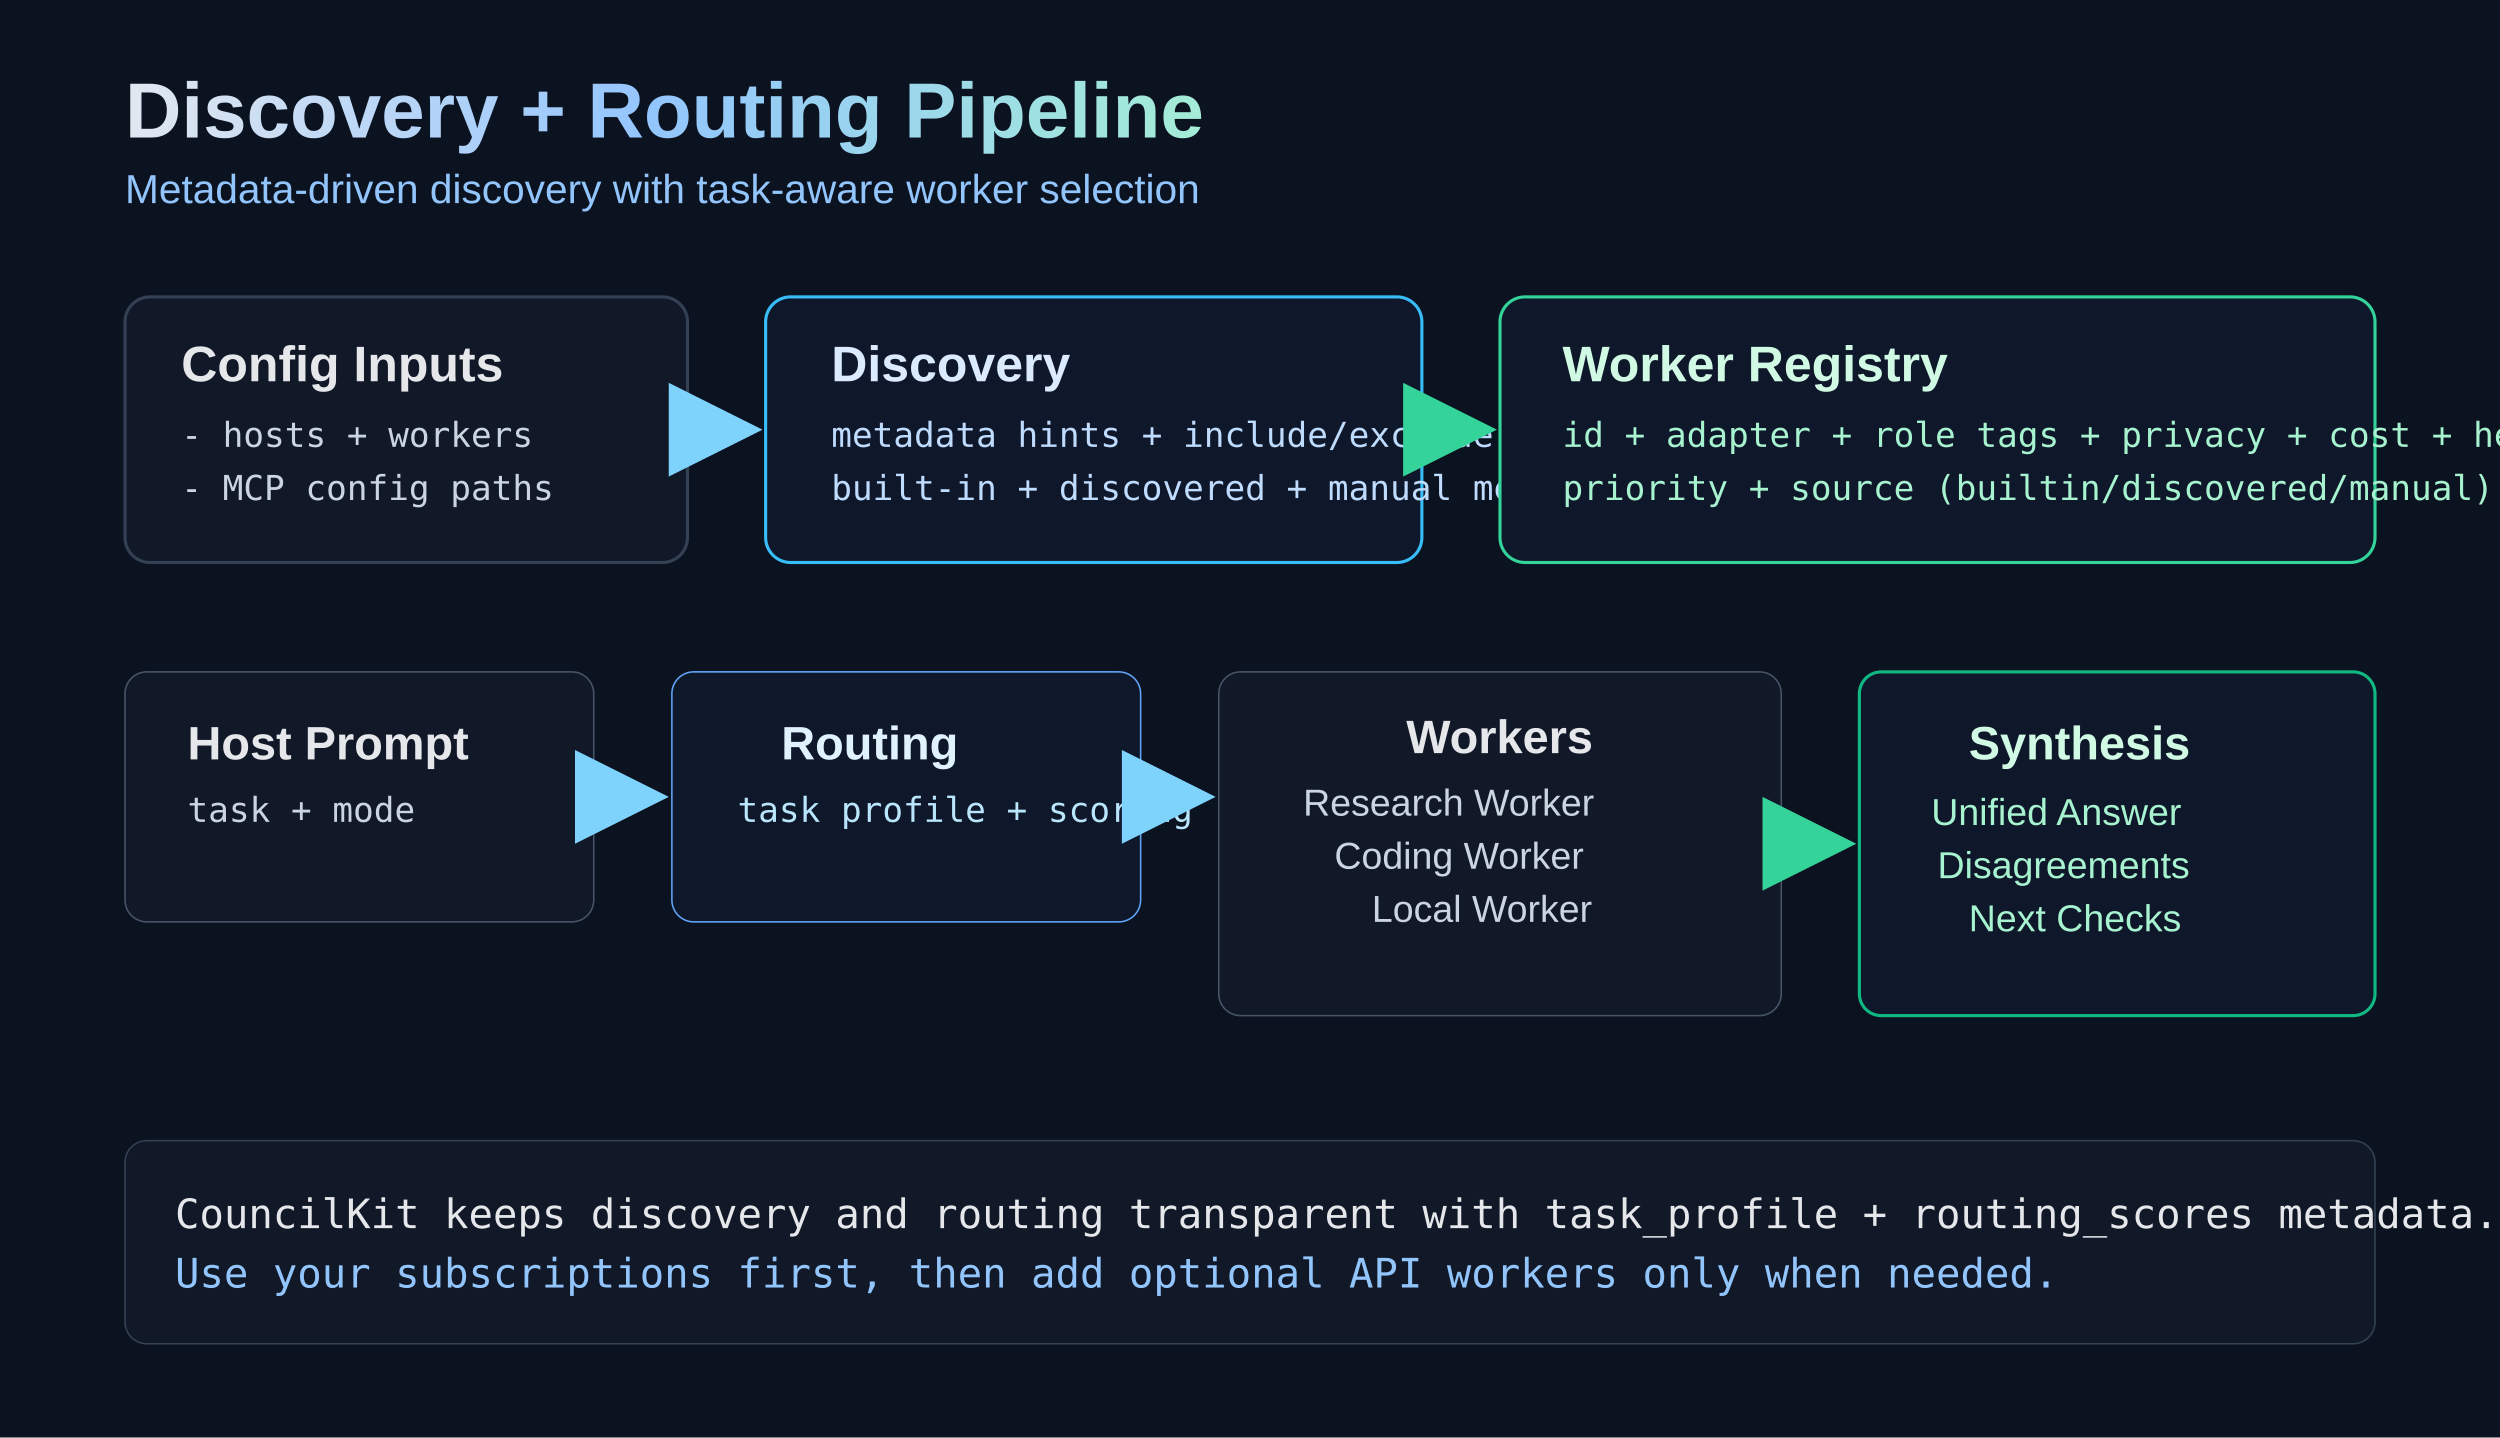
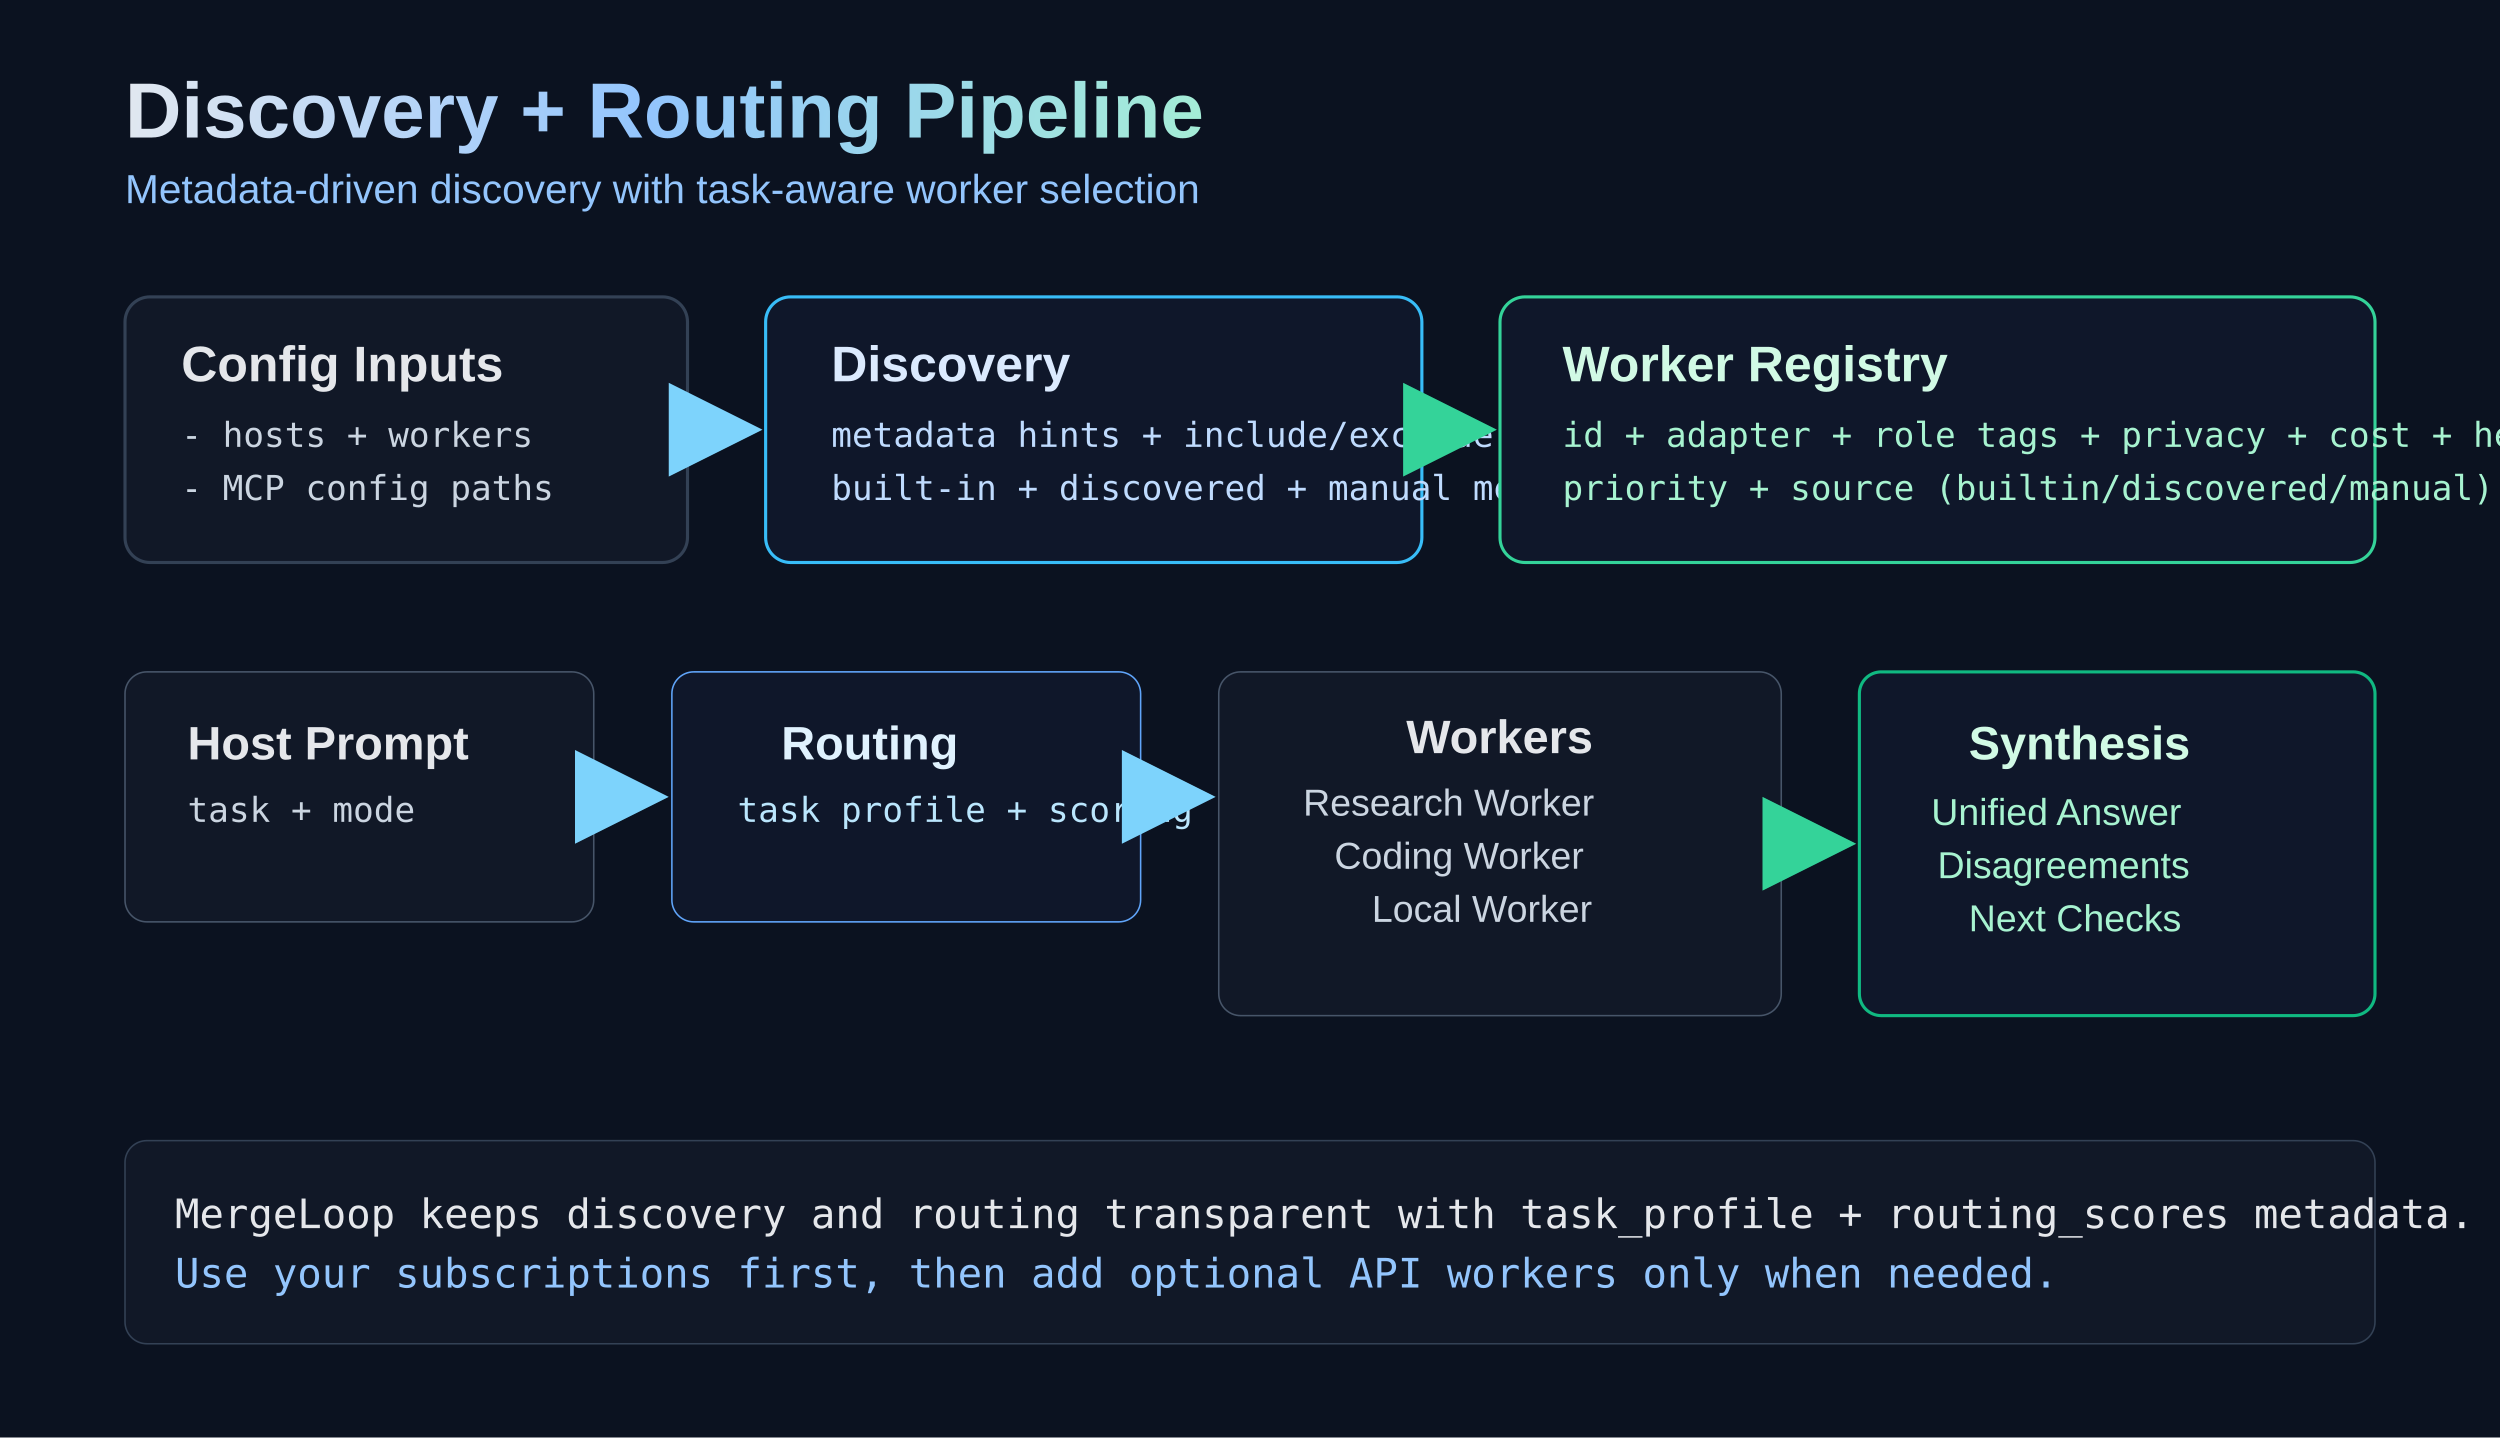
<svg xmlns="http://www.w3.org/2000/svg" width="1600" height="920" viewBox="0 0 1600 920" fill="none">
  <defs>
    <linearGradient id="titleGrad" x1="80" y1="40" x2="820" y2="140" gradientUnits="userSpaceOnUse">
      <stop stop-color="#E2E8F0" />
      <stop offset="0.45" stop-color="#93C5FD" />
      <stop offset="1" stop-color="#A7F3D0" />
    </linearGradient>
    <marker id="arrowBlue" markerWidth="12" markerHeight="12" refX="10" refY="6" orient="auto">
      <path d="M0 0L12 6L0 12V0Z" fill="#7DD3FC" />
    </marker>
    <marker id="arrowGreen" markerWidth="12" markerHeight="12" refX="10" refY="6" orient="auto">
      <path d="M0 0L12 6L0 12V0Z" fill="#34D399" />
    </marker>
  </defs>
  <rect width="1600" height="920" fill="#0B1220" />
  <text x="80" y="88" fill="url(#titleGrad)" font-family="Segoe UI, Arial, sans-serif" font-size="50" font-weight="700">Discovery + Routing Pipeline</text>
  <text x="80" y="130" fill="#93C5FD" font-family="Segoe UI, Arial, sans-serif" font-size="26">Metadata-driven discovery with task-aware worker selection</text>
  <rect x="80" y="190" width="360" height="170" rx="16" fill="#111827" stroke="#334155" stroke-width="2" />
  <text x="116" y="244" fill="#E5E7EB" font-family="Segoe UI, Arial, sans-serif" font-size="32" font-weight="700">Config Inputs</text>
  <text x="116" y="286" fill="#CBD5E1" font-family="Consolas, Menlo, monospace" font-size="22">- hosts + workers</text>
  <text x="116" y="320" fill="#CBD5E1" font-family="Consolas, Menlo, monospace" font-size="22">- MCP config paths</text>
  <rect x="490" y="190" width="420" height="170" rx="16" fill="#0F172A" stroke="#38BDF8" stroke-width="2" />
  <text x="532" y="244" fill="#DBEAFE" font-family="Segoe UI, Arial, sans-serif" font-size="32" font-weight="700">Discovery</text>
  <text x="532" y="286" fill="#BFDBFE" font-family="Consolas, Menlo, monospace" font-size="22">metadata hints + include/exclude</text>
  <text x="532" y="320" fill="#BFDBFE" font-family="Consolas, Menlo, monospace" font-size="22">built-in + discovered + manual merge</text>
  <rect x="960" y="190" width="560" height="170" rx="16" fill="#0F172A" stroke="#34D399" stroke-width="2" />
  <text x="1000" y="244" fill="#D1FAE5" font-family="Segoe UI, Arial, sans-serif" font-size="32" font-weight="700">Worker Registry</text>
  <text x="1000" y="286" fill="#A7F3D0" font-family="Consolas, Menlo, monospace" font-size="22">id + adapter + role tags + privacy + cost + health</text>
  <text x="1000" y="320" fill="#A7F3D0" font-family="Consolas, Menlo, monospace" font-size="22">priority + source (builtin/discovered/manual)</text>
  <path d="M450 275H478" stroke="#7DD3FC" stroke-width="5" stroke-linecap="round" marker-end="url(#arrowBlue)" />
  <path d="M920 275H948" stroke="#34D399" stroke-width="5" stroke-linecap="round" marker-end="url(#arrowGreen)" />
  <rect x="80" y="430" width="300" height="160" rx="14" fill="#111827" stroke="#475569" />
  <text x="120" y="486" fill="#E5E7EB" font-family="Segoe UI, Arial, sans-serif" font-size="30" font-weight="700">Host Prompt</text>
  <text x="120" y="526" fill="#CBD5E1" font-family="Consolas, Menlo, monospace" font-size="22">task + mode</text>
  <rect x="430" y="430" width="300" height="160" rx="14" fill="#0F172A" stroke="#60A5FA" />
  <text x="500" y="486" fill="#E0F2FE" font-family="Segoe UI, Arial, sans-serif" font-size="30" font-weight="700">Routing</text>
  <text x="472" y="526" fill="#BAE6FD" font-family="Consolas, Menlo, monospace" font-size="22">task profile + scoring</text>
  <rect x="780" y="430" width="360" height="220" rx="14" fill="#111827" stroke="#475569" />
  <text x="900" y="482" fill="#E5E7EB" font-family="Segoe UI, Arial, sans-serif" font-size="30" font-weight="700">Workers</text>
  <text x="834" y="522" fill="#CBD5E1" font-family="Segoe UI, Arial, sans-serif" font-size="24">Research Worker</text>
  <text x="854" y="556" fill="#CBD5E1" font-family="Segoe UI, Arial, sans-serif" font-size="24">Coding Worker</text>
  <text x="878" y="590" fill="#CBD5E1" font-family="Segoe UI, Arial, sans-serif" font-size="24">Local Worker</text>
  <rect x="1190" y="430" width="330" height="220" rx="14" fill="#0F172A" stroke="#10B981" stroke-width="2" />
  <text x="1260" y="486" fill="#D1FAE5" font-family="Segoe UI, Arial, sans-serif" font-size="30" font-weight="700">Synthesis</text>
  <text x="1236" y="528" fill="#A7F3D0" font-family="Segoe UI, Arial, sans-serif" font-size="24">Unified Answer</text>
  <text x="1240" y="562" fill="#A7F3D0" font-family="Segoe UI, Arial, sans-serif" font-size="24">Disagreements</text>
  <text x="1260" y="596" fill="#A7F3D0" font-family="Segoe UI, Arial, sans-serif" font-size="24">Next Checks</text>
  <path d="M390 510H418" stroke="#7DD3FC" stroke-width="5" stroke-linecap="round" marker-end="url(#arrowBlue)" />
  <path d="M740 510H768" stroke="#7DD3FC" stroke-width="5" stroke-linecap="round" marker-end="url(#arrowBlue)" />
  <path d="M1150 540H1178" stroke="#34D399" stroke-width="5" stroke-linecap="round" marker-end="url(#arrowGreen)" />
  <rect x="80" y="730" width="1440" height="130" rx="14" fill="#111827" stroke="#334155" />
-   <text x="112" y="786" fill="#E5E7EB" font-family="Consolas, Menlo, monospace" font-size="26">CouncilKit keeps discovery and routing transparent with task_profile + routing_scores metadata.</text>
+   <text x="112" y="786" fill="#E5E7EB" font-family="Consolas, Menlo, monospace" font-size="26">MergeLoop keeps discovery and routing transparent with task_profile + routing_scores metadata.</text>
  <text x="112" y="824" fill="#93C5FD" font-family="Consolas, Menlo, monospace" font-size="26">Use your subscriptions first, then add optional API workers only when needed.</text>
</svg>
